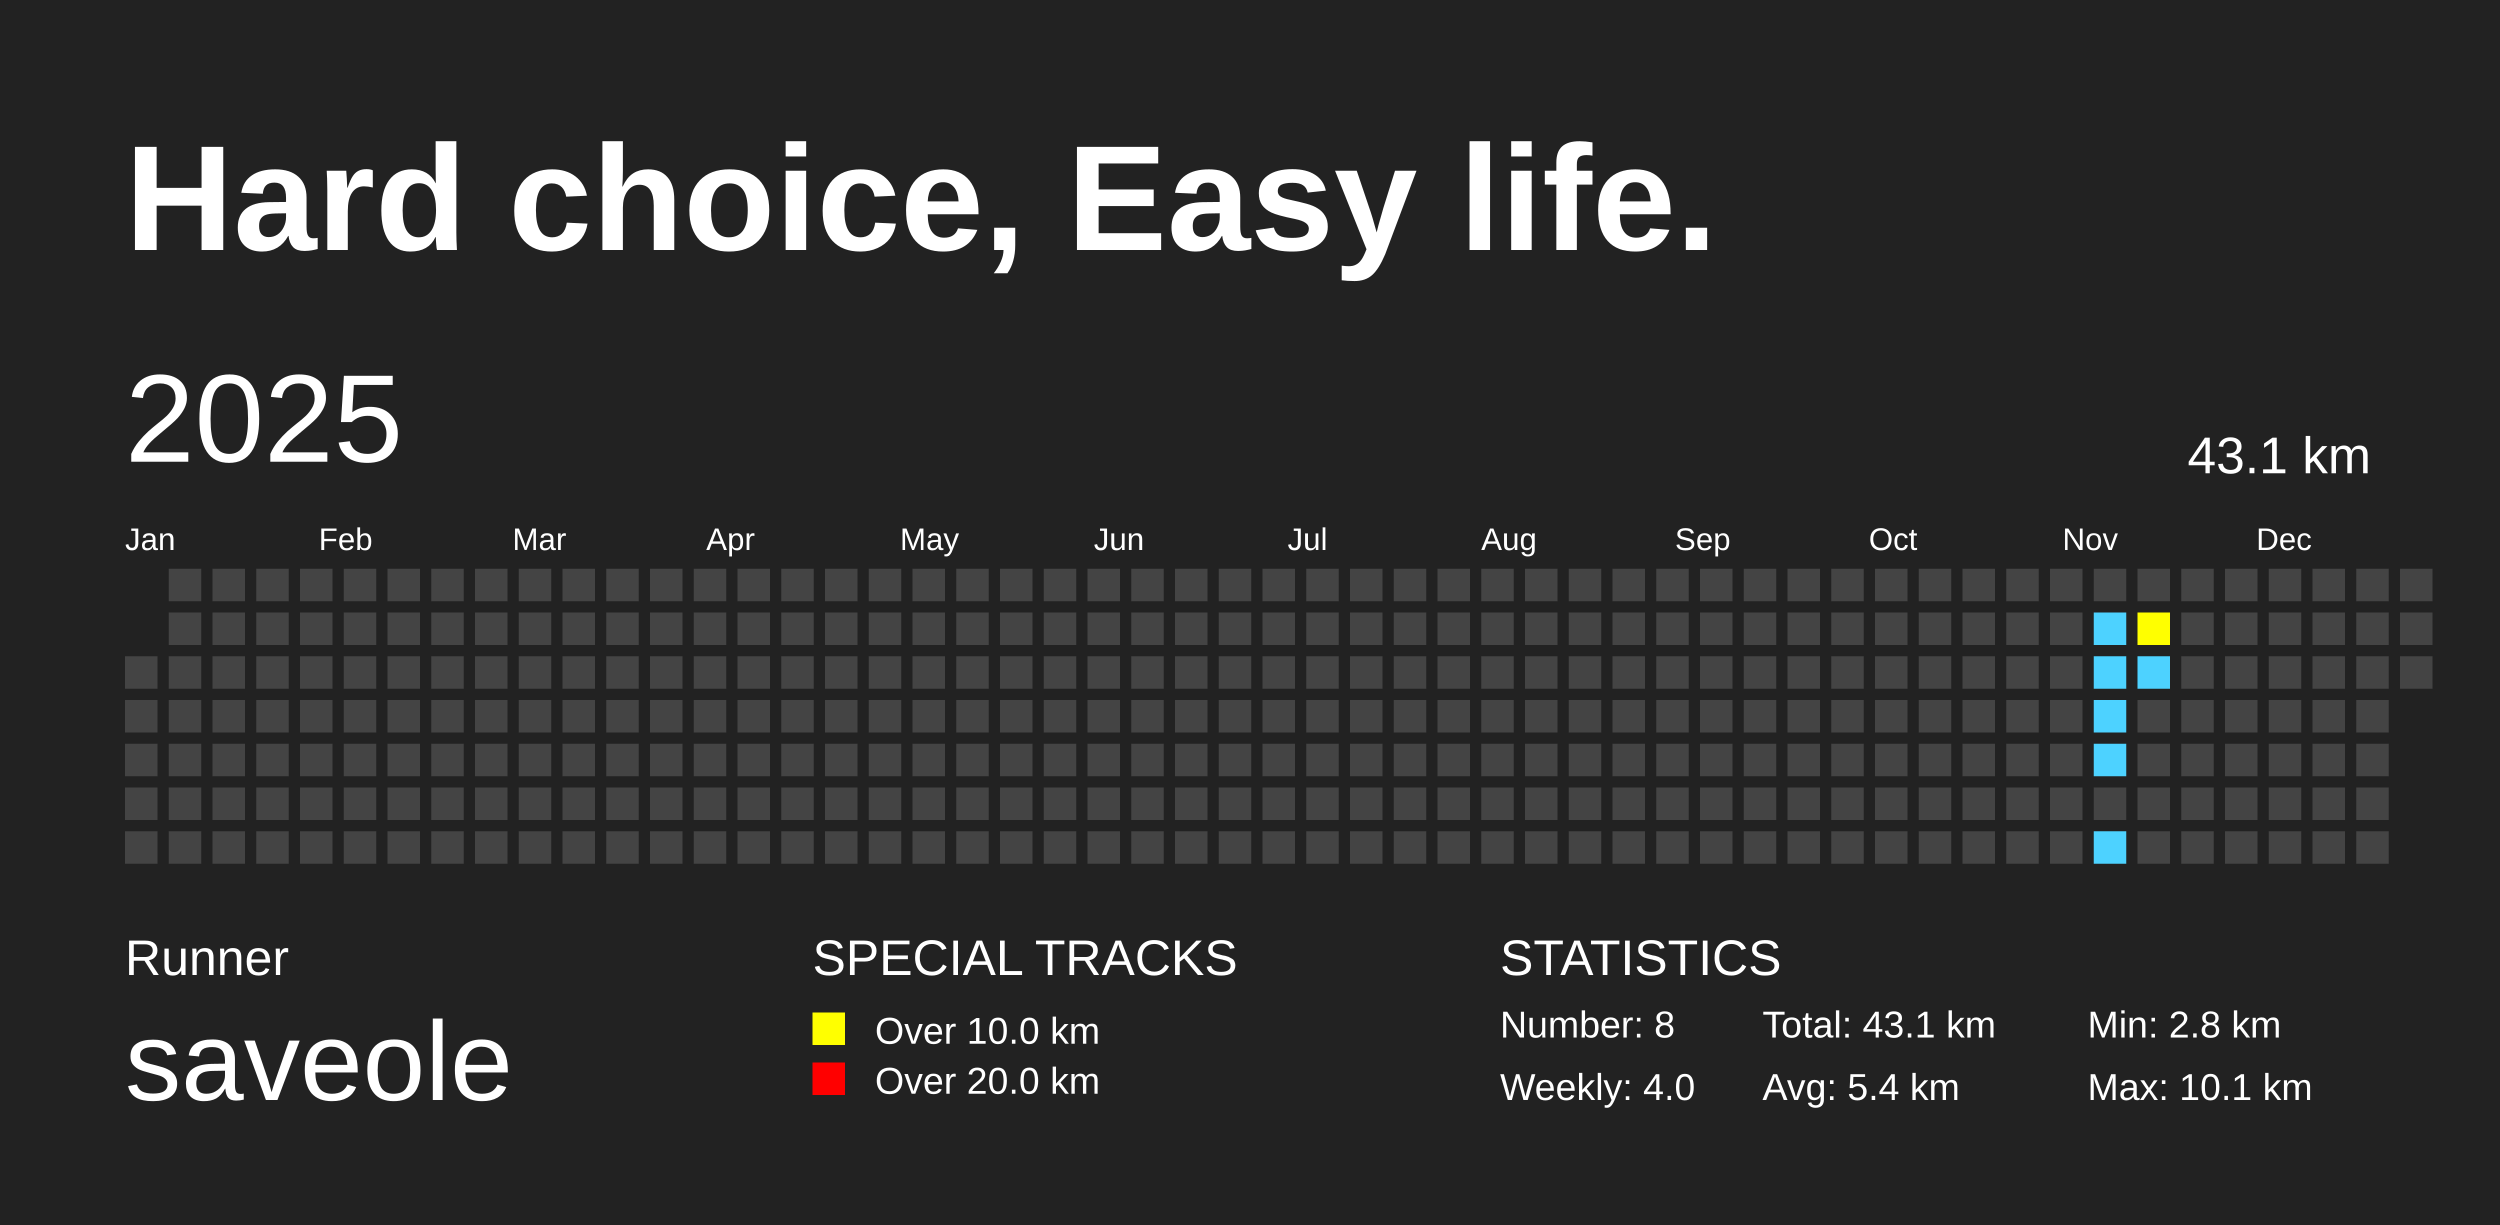
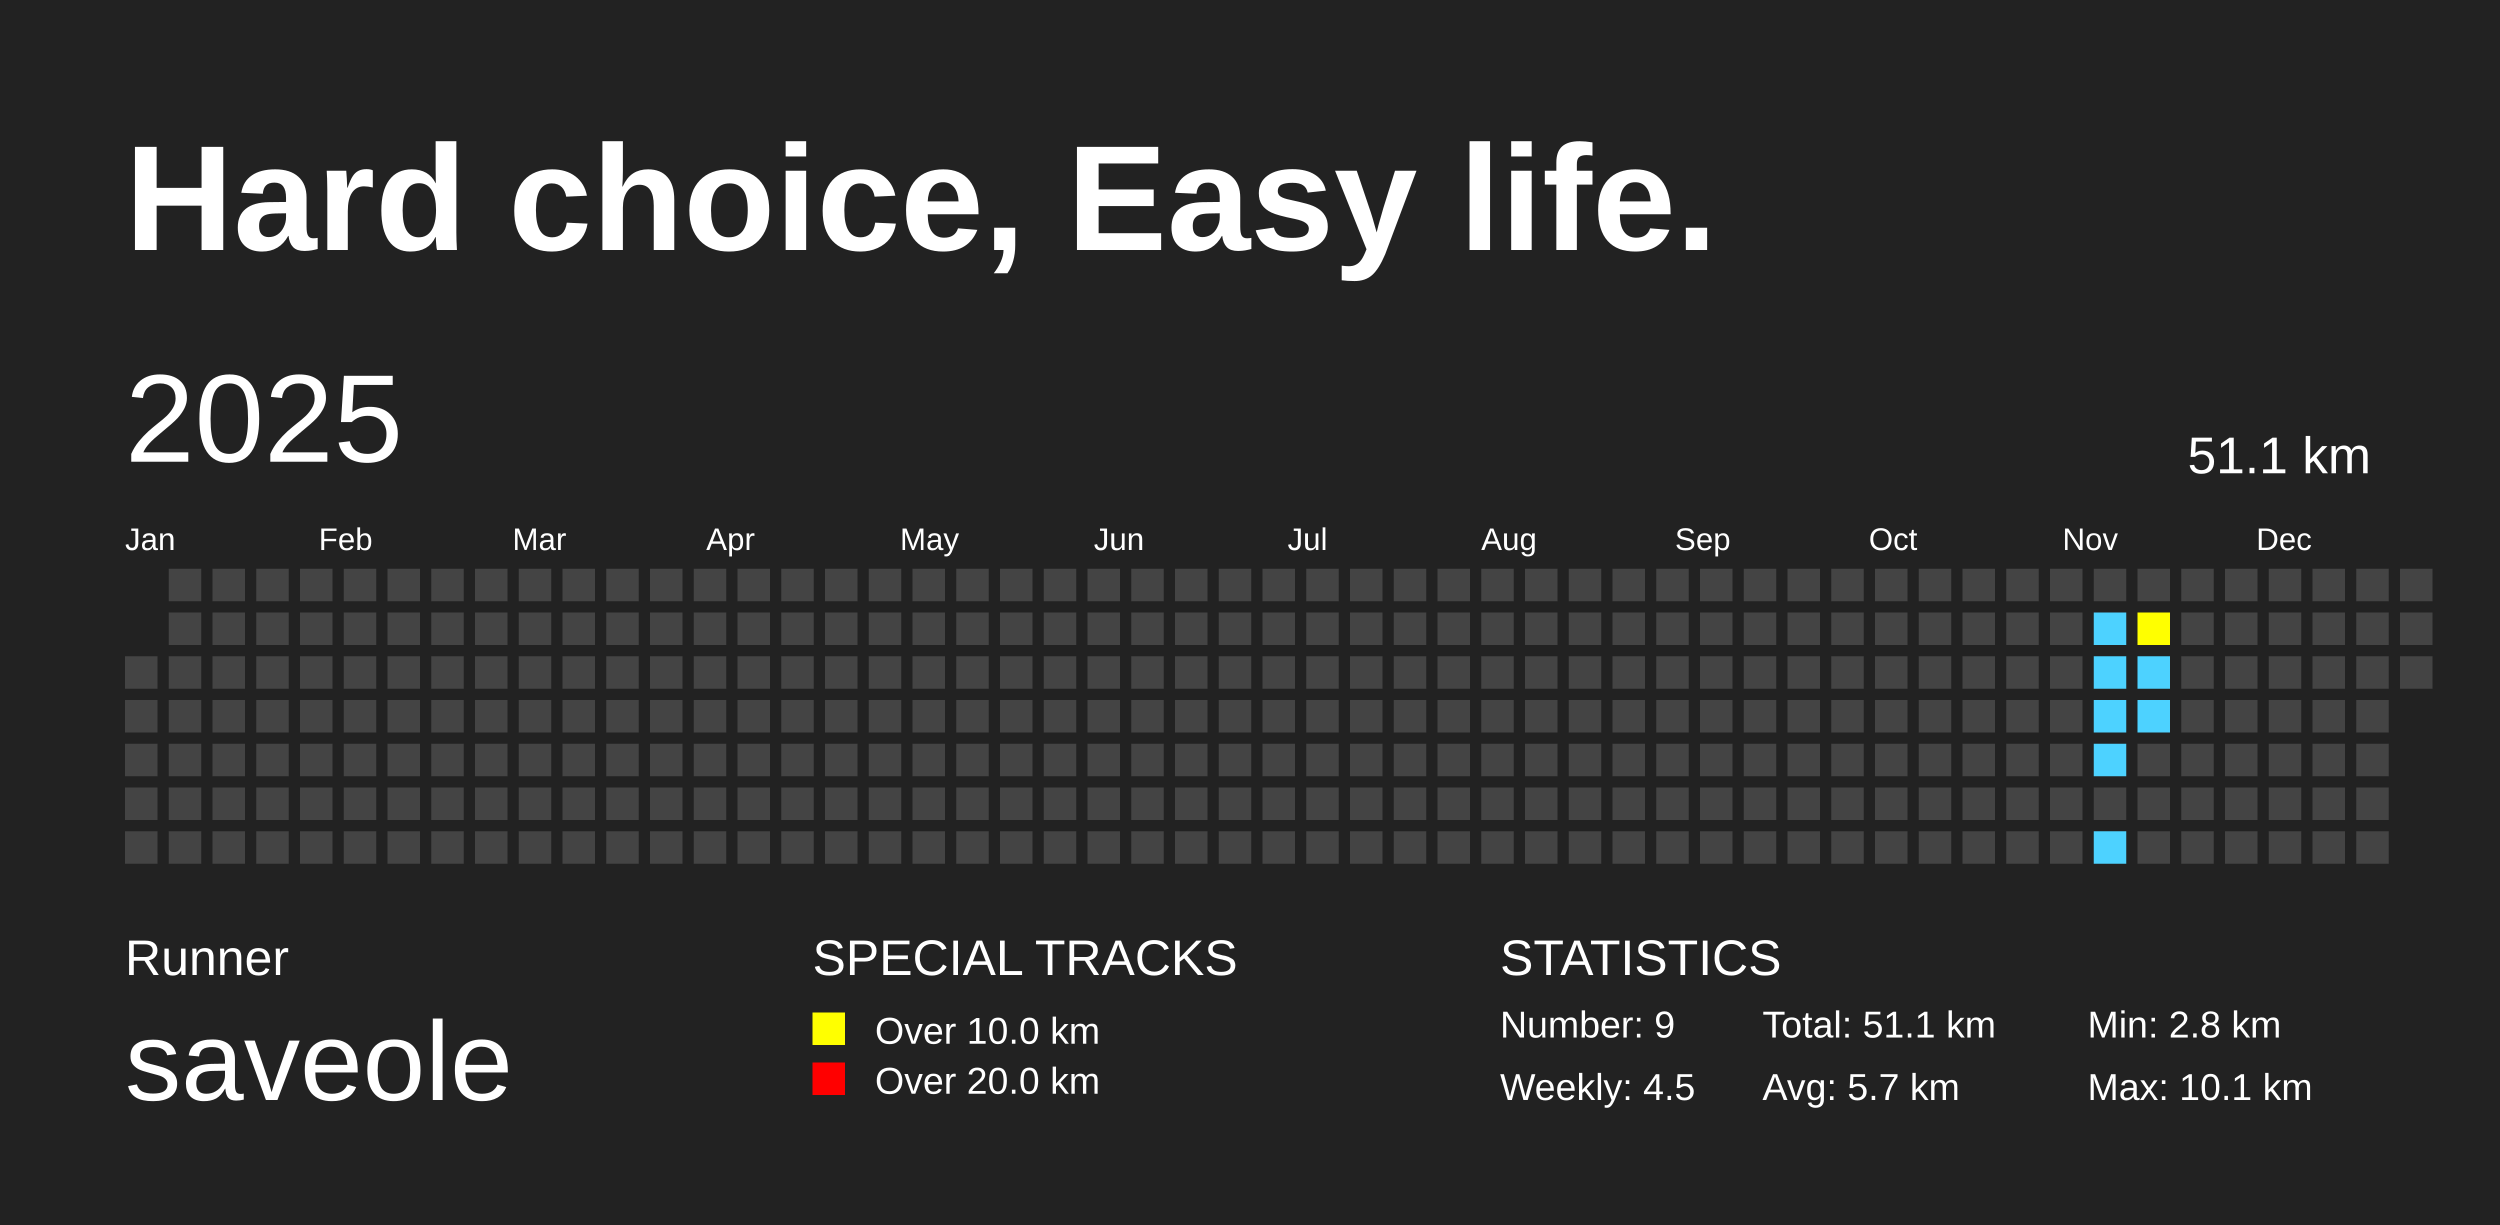
<svg xmlns="http://www.w3.org/2000/svg" baseProfile="full" height="98mm" version="1.1" viewBox="0,0,200,98" width="200mm">
  <defs />
  <rect fill="#222222" height="98" width="200" x="0" y="0" />
  <text fill="#FFFFFF" style="font-size:12px; font-family:Arial; font-weight:bold;" x="10" y="20">Hard choice, Easy life.</text>
  <text fill="#FFFFFF" style="font-size:4px; font-family:Arial" x="10" y="78">Runner</text>
  <text fill="#FFFFFF" style="font-size:9px; font-family:Arial" x="10" y="88">saveole</text>
  <text fill="#FFFFFF" style="font-size:4px; font-family:Arial" x="65" y="78">SPECIAL TRACKS</text>
  <rect fill="yellow" height="2.6" width="2.6" x="65" y="81" />
  <text fill="#FFFFFF" style="font-size:3px; font-family:Arial" x="70" y="83.5">Over 10.0 km</text>
  <rect fill="red" height="2.6" width="2.6" x="65" y="85" />
  <text fill="#FFFFFF" style="font-size:3px; font-family:Arial" x="70" y="87.5">Over 20.0 km</text>
  <text fill="#FFFFFF" style="font-size:4px; font-family:Arial" x="120" y="78">STATISTICS</text>
-   <text fill="#FFFFFF" style="font-size:3px; font-family:Arial" x="120" y="83">Number: 8</text>
-   <text fill="#FFFFFF" style="font-size:3px; font-family:Arial" x="120" y="88">Weekly: 4.0</text>
-   <text fill="#FFFFFF" style="font-size:3px; font-family:Arial" x="141" y="83">Total: 43.1 km</text>
-   <text fill="#FFFFFF" style="font-size:3px; font-family:Arial" x="141" y="88">Avg: 5.4 km</text>
+   <text fill="#FFFFFF" style="font-size:3px; font-family:Arial" x="120" y="83">Number: 9</text>
+   <text fill="#FFFFFF" style="font-size:3px; font-family:Arial" x="120" y="88">Weekly: 4.5</text>
+   <text fill="#FFFFFF" style="font-size:3px; font-family:Arial" x="141" y="83">Total: 51.1 km</text>
+   <text fill="#FFFFFF" style="font-size:3px; font-family:Arial" x="141" y="88">Avg: 5.7 km</text>
  <text fill="#FFFFFF" style="font-size:3px; font-family:Arial" x="167" y="83">Min: 2.8 km</text>
  <text fill="#FFFFFF" style="font-size:3px; font-family:Arial" x="167" y="88">Max: 10.1 km</text>
  <text dominant-baseline="hanging" fill="#FFFFFF" style="font-size:10.0px; font-family:Arial;" x="10" y="30">2025</text>
-   <text dominant-baseline="hanging" fill="#FFFFFF" style="font-size:4.125px; font-family:Arial;" x="175" y="35">43.1 km</text>
+   <text dominant-baseline="hanging" fill="#FFFFFF" style="font-size:4.125px; font-family:Arial;" x="175" y="35">51.1 km</text>
  <text fill="#FFFFFF" style="font-size:2.5px; font-family:Arial" x="10.0" y="44">Jan</text>
  <text fill="#FFFFFF" style="font-size:2.5px; font-family:Arial" x="25.5" y="44">Feb</text>
  <text fill="#FFFFFF" style="font-size:2.5px; font-family:Arial" x="41.0" y="44">Mar</text>
  <text fill="#FFFFFF" style="font-size:2.5px; font-family:Arial" x="56.5" y="44">Apr</text>
  <text fill="#FFFFFF" style="font-size:2.5px; font-family:Arial" x="72.0" y="44">May</text>
  <text fill="#FFFFFF" style="font-size:2.5px; font-family:Arial" x="87.5" y="44">Jun</text>
  <text fill="#FFFFFF" style="font-size:2.5px; font-family:Arial" x="103.0" y="44">Jul</text>
  <text fill="#FFFFFF" style="font-size:2.5px; font-family:Arial" x="118.5" y="44">Aug</text>
  <text fill="#FFFFFF" style="font-size:2.5px; font-family:Arial" x="134.0" y="44">Sep</text>
  <text fill="#FFFFFF" style="font-size:2.5px; font-family:Arial" x="149.5" y="44">Oct</text>
  <text fill="#FFFFFF" style="font-size:2.5px; font-family:Arial" x="165.0" y="44">Nov</text>
  <text fill="#FFFFFF" style="font-size:2.5px; font-family:Arial" x="180.5" y="44">Dec</text>
  <rect fill="#444444" height="2.6" width="2.6" x="10.0" y="52.5" />
  <rect fill="#444444" height="2.6" width="2.6" x="10.0" y="56.0" />
  <rect fill="#444444" height="2.6" width="2.6" x="10.0" y="59.5" />
  <rect fill="#444444" height="2.6" width="2.6" x="10.0" y="63.0" />
  <rect fill="#444444" height="2.6" width="2.6" x="10.0" y="66.5" />
  <rect fill="#444444" height="2.6" width="2.6" x="13.5" y="45.5" />
  <rect fill="#444444" height="2.6" width="2.6" x="13.5" y="49.0" />
  <rect fill="#444444" height="2.6" width="2.6" x="13.5" y="52.5" />
  <rect fill="#444444" height="2.6" width="2.6" x="13.5" y="56.0" />
  <rect fill="#444444" height="2.6" width="2.6" x="13.5" y="59.5" />
  <rect fill="#444444" height="2.6" width="2.6" x="13.5" y="63.0" />
  <rect fill="#444444" height="2.6" width="2.6" x="13.5" y="66.5" />
  <rect fill="#444444" height="2.6" width="2.6" x="17.0" y="45.5" />
  <rect fill="#444444" height="2.6" width="2.6" x="17.0" y="49.0" />
  <rect fill="#444444" height="2.6" width="2.6" x="17.0" y="52.5" />
  <rect fill="#444444" height="2.6" width="2.6" x="17.0" y="56.0" />
  <rect fill="#444444" height="2.6" width="2.6" x="17.0" y="59.5" />
  <rect fill="#444444" height="2.6" width="2.6" x="17.0" y="63.0" />
  <rect fill="#444444" height="2.6" width="2.6" x="17.0" y="66.5" />
  <rect fill="#444444" height="2.6" width="2.6" x="20.5" y="45.5" />
  <rect fill="#444444" height="2.6" width="2.6" x="20.5" y="49.0" />
  <rect fill="#444444" height="2.6" width="2.6" x="20.5" y="52.5" />
  <rect fill="#444444" height="2.6" width="2.6" x="20.5" y="56.0" />
  <rect fill="#444444" height="2.6" width="2.6" x="20.5" y="59.5" />
  <rect fill="#444444" height="2.6" width="2.6" x="20.5" y="63.0" />
  <rect fill="#444444" height="2.6" width="2.6" x="20.5" y="66.5" />
  <rect fill="#444444" height="2.6" width="2.6" x="24.0" y="45.5" />
  <rect fill="#444444" height="2.6" width="2.6" x="24.0" y="49.0" />
  <rect fill="#444444" height="2.6" width="2.6" x="24.0" y="52.5" />
  <rect fill="#444444" height="2.6" width="2.6" x="24.0" y="56.0" />
  <rect fill="#444444" height="2.6" width="2.6" x="24.0" y="59.5" />
  <rect fill="#444444" height="2.6" width="2.6" x="24.0" y="63.0" />
  <rect fill="#444444" height="2.6" width="2.6" x="24.0" y="66.5" />
  <rect fill="#444444" height="2.6" width="2.6" x="27.5" y="45.5" />
  <rect fill="#444444" height="2.6" width="2.6" x="27.5" y="49.0" />
  <rect fill="#444444" height="2.6" width="2.6" x="27.5" y="52.5" />
  <rect fill="#444444" height="2.6" width="2.6" x="27.5" y="56.0" />
  <rect fill="#444444" height="2.6" width="2.6" x="27.5" y="59.5" />
  <rect fill="#444444" height="2.6" width="2.6" x="27.5" y="63.0" />
  <rect fill="#444444" height="2.6" width="2.6" x="27.5" y="66.5" />
  <rect fill="#444444" height="2.6" width="2.6" x="31.0" y="45.5" />
  <rect fill="#444444" height="2.6" width="2.6" x="31.0" y="49.0" />
  <rect fill="#444444" height="2.6" width="2.6" x="31.0" y="52.5" />
  <rect fill="#444444" height="2.6" width="2.6" x="31.0" y="56.0" />
  <rect fill="#444444" height="2.6" width="2.6" x="31.0" y="59.5" />
  <rect fill="#444444" height="2.6" width="2.6" x="31.0" y="63.0" />
  <rect fill="#444444" height="2.6" width="2.6" x="31.0" y="66.5" />
  <rect fill="#444444" height="2.6" width="2.6" x="34.5" y="45.5" />
  <rect fill="#444444" height="2.6" width="2.6" x="34.5" y="49.0" />
  <rect fill="#444444" height="2.6" width="2.6" x="34.5" y="52.5" />
  <rect fill="#444444" height="2.6" width="2.6" x="34.5" y="56.0" />
  <rect fill="#444444" height="2.6" width="2.6" x="34.5" y="59.5" />
  <rect fill="#444444" height="2.6" width="2.6" x="34.5" y="63.0" />
  <rect fill="#444444" height="2.6" width="2.6" x="34.5" y="66.5" />
  <rect fill="#444444" height="2.6" width="2.6" x="38.0" y="45.5" />
  <rect fill="#444444" height="2.6" width="2.6" x="38.0" y="49.0" />
  <rect fill="#444444" height="2.6" width="2.6" x="38.0" y="52.5" />
  <rect fill="#444444" height="2.6" width="2.6" x="38.0" y="56.0" />
  <rect fill="#444444" height="2.6" width="2.6" x="38.0" y="59.5" />
  <rect fill="#444444" height="2.6" width="2.6" x="38.0" y="63.0" />
  <rect fill="#444444" height="2.6" width="2.6" x="38.0" y="66.5" />
  <rect fill="#444444" height="2.6" width="2.6" x="41.5" y="45.5" />
  <rect fill="#444444" height="2.6" width="2.6" x="41.5" y="49.0" />
  <rect fill="#444444" height="2.6" width="2.6" x="41.5" y="52.5" />
  <rect fill="#444444" height="2.6" width="2.6" x="41.5" y="56.0" />
  <rect fill="#444444" height="2.6" width="2.6" x="41.5" y="59.5" />
  <rect fill="#444444" height="2.6" width="2.6" x="41.5" y="63.0" />
  <rect fill="#444444" height="2.6" width="2.6" x="41.5" y="66.5" />
  <rect fill="#444444" height="2.6" width="2.6" x="45.0" y="45.5" />
  <rect fill="#444444" height="2.6" width="2.6" x="45.0" y="49.0" />
  <rect fill="#444444" height="2.6" width="2.6" x="45.0" y="52.5" />
  <rect fill="#444444" height="2.6" width="2.6" x="45.0" y="56.0" />
  <rect fill="#444444" height="2.6" width="2.6" x="45.0" y="59.5" />
  <rect fill="#444444" height="2.6" width="2.6" x="45.0" y="63.0" />
  <rect fill="#444444" height="2.6" width="2.6" x="45.0" y="66.5" />
  <rect fill="#444444" height="2.6" width="2.6" x="48.5" y="45.5" />
  <rect fill="#444444" height="2.6" width="2.6" x="48.5" y="49.0" />
  <rect fill="#444444" height="2.6" width="2.6" x="48.5" y="52.5" />
  <rect fill="#444444" height="2.6" width="2.6" x="48.5" y="56.0" />
  <rect fill="#444444" height="2.6" width="2.6" x="48.5" y="59.5" />
  <rect fill="#444444" height="2.6" width="2.6" x="48.5" y="63.0" />
  <rect fill="#444444" height="2.6" width="2.6" x="48.5" y="66.5" />
  <rect fill="#444444" height="2.6" width="2.6" x="52.0" y="45.5" />
  <rect fill="#444444" height="2.6" width="2.6" x="52.0" y="49.0" />
  <rect fill="#444444" height="2.6" width="2.6" x="52.0" y="52.5" />
  <rect fill="#444444" height="2.6" width="2.6" x="52.0" y="56.0" />
  <rect fill="#444444" height="2.6" width="2.6" x="52.0" y="59.5" />
  <rect fill="#444444" height="2.6" width="2.6" x="52.0" y="63.0" />
  <rect fill="#444444" height="2.6" width="2.6" x="52.0" y="66.5" />
  <rect fill="#444444" height="2.6" width="2.6" x="55.5" y="45.5" />
  <rect fill="#444444" height="2.6" width="2.6" x="55.5" y="49.0" />
  <rect fill="#444444" height="2.6" width="2.6" x="55.5" y="52.5" />
  <rect fill="#444444" height="2.6" width="2.6" x="55.5" y="56.0" />
  <rect fill="#444444" height="2.6" width="2.6" x="55.5" y="59.5" />
  <rect fill="#444444" height="2.6" width="2.6" x="55.5" y="63.0" />
  <rect fill="#444444" height="2.6" width="2.6" x="55.5" y="66.5" />
  <rect fill="#444444" height="2.6" width="2.6" x="59.0" y="45.5" />
  <rect fill="#444444" height="2.6" width="2.6" x="59.0" y="49.0" />
  <rect fill="#444444" height="2.6" width="2.6" x="59.0" y="52.5" />
  <rect fill="#444444" height="2.6" width="2.6" x="59.0" y="56.0" />
  <rect fill="#444444" height="2.6" width="2.6" x="59.0" y="59.5" />
  <rect fill="#444444" height="2.6" width="2.6" x="59.0" y="63.0" />
  <rect fill="#444444" height="2.6" width="2.6" x="59.0" y="66.5" />
  <rect fill="#444444" height="2.6" width="2.6" x="62.5" y="45.5" />
  <rect fill="#444444" height="2.6" width="2.6" x="62.5" y="49.0" />
  <rect fill="#444444" height="2.6" width="2.6" x="62.5" y="52.5" />
  <rect fill="#444444" height="2.6" width="2.6" x="62.5" y="56.0" />
  <rect fill="#444444" height="2.6" width="2.6" x="62.5" y="59.5" />
  <rect fill="#444444" height="2.6" width="2.6" x="62.5" y="63.0" />
  <rect fill="#444444" height="2.6" width="2.6" x="62.5" y="66.5" />
  <rect fill="#444444" height="2.6" width="2.6" x="66.0" y="45.5" />
  <rect fill="#444444" height="2.6" width="2.6" x="66.0" y="49.0" />
  <rect fill="#444444" height="2.6" width="2.6" x="66.0" y="52.5" />
  <rect fill="#444444" height="2.6" width="2.6" x="66.0" y="56.0" />
  <rect fill="#444444" height="2.6" width="2.6" x="66.0" y="59.5" />
  <rect fill="#444444" height="2.6" width="2.6" x="66.0" y="63.0" />
  <rect fill="#444444" height="2.6" width="2.6" x="66.0" y="66.5" />
  <rect fill="#444444" height="2.6" width="2.6" x="69.5" y="45.5" />
  <rect fill="#444444" height="2.6" width="2.6" x="69.5" y="49.0" />
  <rect fill="#444444" height="2.6" width="2.6" x="69.5" y="52.5" />
  <rect fill="#444444" height="2.6" width="2.6" x="69.5" y="56.0" />
  <rect fill="#444444" height="2.6" width="2.6" x="69.5" y="59.5" />
  <rect fill="#444444" height="2.6" width="2.6" x="69.5" y="63.0" />
  <rect fill="#444444" height="2.6" width="2.6" x="69.5" y="66.5" />
  <rect fill="#444444" height="2.6" width="2.6" x="73.0" y="45.5" />
  <rect fill="#444444" height="2.6" width="2.6" x="73.0" y="49.0" />
  <rect fill="#444444" height="2.6" width="2.6" x="73.0" y="52.5" />
  <rect fill="#444444" height="2.6" width="2.6" x="73.0" y="56.0" />
  <rect fill="#444444" height="2.6" width="2.6" x="73.0" y="59.5" />
  <rect fill="#444444" height="2.6" width="2.6" x="73.0" y="63.0" />
  <rect fill="#444444" height="2.6" width="2.6" x="73.0" y="66.5" />
  <rect fill="#444444" height="2.6" width="2.6" x="76.5" y="45.5" />
  <rect fill="#444444" height="2.6" width="2.6" x="76.5" y="49.0" />
  <rect fill="#444444" height="2.6" width="2.6" x="76.5" y="52.5" />
  <rect fill="#444444" height="2.6" width="2.6" x="76.5" y="56.0" />
  <rect fill="#444444" height="2.6" width="2.6" x="76.5" y="59.5" />
  <rect fill="#444444" height="2.6" width="2.6" x="76.5" y="63.0" />
  <rect fill="#444444" height="2.6" width="2.6" x="76.5" y="66.5" />
  <rect fill="#444444" height="2.6" width="2.6" x="80.0" y="45.5" />
  <rect fill="#444444" height="2.6" width="2.6" x="80.0" y="49.0" />
  <rect fill="#444444" height="2.6" width="2.6" x="80.0" y="52.5" />
  <rect fill="#444444" height="2.6" width="2.6" x="80.0" y="56.0" />
  <rect fill="#444444" height="2.6" width="2.6" x="80.0" y="59.5" />
  <rect fill="#444444" height="2.6" width="2.6" x="80.0" y="63.0" />
  <rect fill="#444444" height="2.6" width="2.6" x="80.0" y="66.5" />
  <rect fill="#444444" height="2.6" width="2.6" x="83.5" y="45.5" />
  <rect fill="#444444" height="2.6" width="2.6" x="83.5" y="49.0" />
  <rect fill="#444444" height="2.6" width="2.6" x="83.5" y="52.5" />
  <rect fill="#444444" height="2.6" width="2.6" x="83.5" y="56.0" />
  <rect fill="#444444" height="2.6" width="2.6" x="83.5" y="59.5" />
  <rect fill="#444444" height="2.6" width="2.6" x="83.5" y="63.0" />
  <rect fill="#444444" height="2.6" width="2.6" x="83.5" y="66.5" />
  <rect fill="#444444" height="2.6" width="2.6" x="87.0" y="45.5" />
  <rect fill="#444444" height="2.6" width="2.6" x="87.0" y="49.0" />
  <rect fill="#444444" height="2.6" width="2.6" x="87.0" y="52.5" />
  <rect fill="#444444" height="2.6" width="2.6" x="87.0" y="56.0" />
  <rect fill="#444444" height="2.6" width="2.6" x="87.0" y="59.5" />
  <rect fill="#444444" height="2.6" width="2.6" x="87.0" y="63.0" />
  <rect fill="#444444" height="2.6" width="2.6" x="87.0" y="66.5" />
  <rect fill="#444444" height="2.6" width="2.6" x="90.5" y="45.5" />
  <rect fill="#444444" height="2.6" width="2.6" x="90.5" y="49.0" />
  <rect fill="#444444" height="2.6" width="2.6" x="90.5" y="52.5" />
  <rect fill="#444444" height="2.6" width="2.6" x="90.5" y="56.0" />
  <rect fill="#444444" height="2.6" width="2.6" x="90.5" y="59.5" />
  <rect fill="#444444" height="2.6" width="2.6" x="90.5" y="63.0" />
  <rect fill="#444444" height="2.6" width="2.6" x="90.5" y="66.5" />
  <rect fill="#444444" height="2.6" width="2.6" x="94.0" y="45.5" />
  <rect fill="#444444" height="2.6" width="2.6" x="94.0" y="49.0" />
  <rect fill="#444444" height="2.6" width="2.6" x="94.0" y="52.5" />
  <rect fill="#444444" height="2.6" width="2.6" x="94.0" y="56.0" />
  <rect fill="#444444" height="2.6" width="2.6" x="94.0" y="59.5" />
  <rect fill="#444444" height="2.6" width="2.6" x="94.0" y="63.0" />
  <rect fill="#444444" height="2.6" width="2.6" x="94.0" y="66.5" />
  <rect fill="#444444" height="2.6" width="2.6" x="97.5" y="45.5" />
  <rect fill="#444444" height="2.6" width="2.6" x="97.5" y="49.0" />
  <rect fill="#444444" height="2.6" width="2.6" x="97.5" y="52.5" />
  <rect fill="#444444" height="2.6" width="2.6" x="97.5" y="56.0" />
  <rect fill="#444444" height="2.6" width="2.6" x="97.5" y="59.5" />
  <rect fill="#444444" height="2.6" width="2.6" x="97.5" y="63.0" />
  <rect fill="#444444" height="2.6" width="2.6" x="97.5" y="66.5" />
  <rect fill="#444444" height="2.6" width="2.6" x="101.0" y="45.5" />
  <rect fill="#444444" height="2.6" width="2.6" x="101.0" y="49.0" />
  <rect fill="#444444" height="2.6" width="2.6" x="101.0" y="52.5" />
  <rect fill="#444444" height="2.6" width="2.6" x="101.0" y="56.0" />
  <rect fill="#444444" height="2.6" width="2.6" x="101.0" y="59.5" />
  <rect fill="#444444" height="2.6" width="2.6" x="101.0" y="63.0" />
  <rect fill="#444444" height="2.6" width="2.6" x="101.0" y="66.5" />
  <rect fill="#444444" height="2.6" width="2.6" x="104.5" y="45.5" />
  <rect fill="#444444" height="2.6" width="2.6" x="104.5" y="49.0" />
  <rect fill="#444444" height="2.6" width="2.6" x="104.5" y="52.5" />
  <rect fill="#444444" height="2.6" width="2.6" x="104.5" y="56.0" />
  <rect fill="#444444" height="2.6" width="2.6" x="104.5" y="59.5" />
  <rect fill="#444444" height="2.6" width="2.6" x="104.5" y="63.0" />
  <rect fill="#444444" height="2.6" width="2.6" x="104.5" y="66.5" />
  <rect fill="#444444" height="2.6" width="2.6" x="108.0" y="45.5" />
  <rect fill="#444444" height="2.6" width="2.6" x="108.0" y="49.0" />
  <rect fill="#444444" height="2.6" width="2.6" x="108.0" y="52.5" />
  <rect fill="#444444" height="2.6" width="2.6" x="108.0" y="56.0" />
  <rect fill="#444444" height="2.6" width="2.6" x="108.0" y="59.5" />
  <rect fill="#444444" height="2.6" width="2.6" x="108.0" y="63.0" />
  <rect fill="#444444" height="2.6" width="2.6" x="108.0" y="66.5" />
  <rect fill="#444444" height="2.6" width="2.6" x="111.5" y="45.5" />
  <rect fill="#444444" height="2.6" width="2.6" x="111.5" y="49.0" />
  <rect fill="#444444" height="2.6" width="2.6" x="111.5" y="52.5" />
  <rect fill="#444444" height="2.6" width="2.6" x="111.5" y="56.0" />
  <rect fill="#444444" height="2.6" width="2.6" x="111.5" y="59.5" />
  <rect fill="#444444" height="2.6" width="2.6" x="111.5" y="63.0" />
  <rect fill="#444444" height="2.6" width="2.6" x="111.5" y="66.5" />
  <rect fill="#444444" height="2.6" width="2.6" x="115.0" y="45.5" />
  <rect fill="#444444" height="2.6" width="2.6" x="115.0" y="49.0" />
  <rect fill="#444444" height="2.6" width="2.6" x="115.0" y="52.5" />
  <rect fill="#444444" height="2.6" width="2.6" x="115.0" y="56.0" />
  <rect fill="#444444" height="2.6" width="2.6" x="115.0" y="59.5" />
  <rect fill="#444444" height="2.6" width="2.6" x="115.0" y="63.0" />
  <rect fill="#444444" height="2.6" width="2.6" x="115.0" y="66.5" />
  <rect fill="#444444" height="2.6" width="2.6" x="118.5" y="45.5" />
  <rect fill="#444444" height="2.6" width="2.6" x="118.5" y="49.0" />
  <rect fill="#444444" height="2.6" width="2.6" x="118.5" y="52.5" />
  <rect fill="#444444" height="2.6" width="2.6" x="118.5" y="56.0" />
  <rect fill="#444444" height="2.6" width="2.6" x="118.5" y="59.5" />
  <rect fill="#444444" height="2.6" width="2.6" x="118.5" y="63.0" />
  <rect fill="#444444" height="2.6" width="2.6" x="118.5" y="66.5" />
  <rect fill="#444444" height="2.6" width="2.6" x="122.0" y="45.5" />
  <rect fill="#444444" height="2.6" width="2.6" x="122.0" y="49.0" />
  <rect fill="#444444" height="2.6" width="2.6" x="122.0" y="52.5" />
  <rect fill="#444444" height="2.6" width="2.6" x="122.0" y="56.0" />
  <rect fill="#444444" height="2.6" width="2.6" x="122.0" y="59.5" />
  <rect fill="#444444" height="2.6" width="2.6" x="122.0" y="63.0" />
  <rect fill="#444444" height="2.6" width="2.6" x="122.0" y="66.5" />
  <rect fill="#444444" height="2.6" width="2.6" x="125.5" y="45.5" />
  <rect fill="#444444" height="2.6" width="2.6" x="125.5" y="49.0" />
  <rect fill="#444444" height="2.6" width="2.6" x="125.5" y="52.5" />
  <rect fill="#444444" height="2.6" width="2.6" x="125.5" y="56.0" />
  <rect fill="#444444" height="2.6" width="2.6" x="125.5" y="59.5" />
  <rect fill="#444444" height="2.6" width="2.6" x="125.5" y="63.0" />
  <rect fill="#444444" height="2.6" width="2.6" x="125.5" y="66.5" />
  <rect fill="#444444" height="2.6" width="2.6" x="129.0" y="45.5" />
  <rect fill="#444444" height="2.6" width="2.6" x="129.0" y="49.0" />
  <rect fill="#444444" height="2.6" width="2.6" x="129.0" y="52.5" />
  <rect fill="#444444" height="2.6" width="2.6" x="129.0" y="56.0" />
  <rect fill="#444444" height="2.6" width="2.6" x="129.0" y="59.5" />
  <rect fill="#444444" height="2.6" width="2.6" x="129.0" y="63.0" />
  <rect fill="#444444" height="2.6" width="2.6" x="129.0" y="66.5" />
  <rect fill="#444444" height="2.6" width="2.6" x="132.5" y="45.5" />
  <rect fill="#444444" height="2.6" width="2.6" x="132.5" y="49.0" />
  <rect fill="#444444" height="2.6" width="2.6" x="132.5" y="52.5" />
  <rect fill="#444444" height="2.6" width="2.6" x="132.5" y="56.0" />
  <rect fill="#444444" height="2.6" width="2.6" x="132.5" y="59.5" />
  <rect fill="#444444" height="2.6" width="2.6" x="132.5" y="63.0" />
  <rect fill="#444444" height="2.6" width="2.6" x="132.5" y="66.5" />
  <rect fill="#444444" height="2.6" width="2.6" x="136.0" y="45.5" />
  <rect fill="#444444" height="2.6" width="2.6" x="136.0" y="49.0" />
  <rect fill="#444444" height="2.6" width="2.6" x="136.0" y="52.5" />
  <rect fill="#444444" height="2.6" width="2.6" x="136.0" y="56.0" />
  <rect fill="#444444" height="2.6" width="2.6" x="136.0" y="59.5" />
  <rect fill="#444444" height="2.6" width="2.6" x="136.0" y="63.0" />
  <rect fill="#444444" height="2.6" width="2.6" x="136.0" y="66.5" />
  <rect fill="#444444" height="2.6" width="2.6" x="139.5" y="45.5" />
  <rect fill="#444444" height="2.6" width="2.6" x="139.5" y="49.0" />
  <rect fill="#444444" height="2.6" width="2.6" x="139.5" y="52.5" />
  <rect fill="#444444" height="2.6" width="2.6" x="139.5" y="56.0" />
  <rect fill="#444444" height="2.6" width="2.6" x="139.5" y="59.5" />
  <rect fill="#444444" height="2.6" width="2.6" x="139.5" y="63.0" />
  <rect fill="#444444" height="2.6" width="2.6" x="139.5" y="66.5" />
  <rect fill="#444444" height="2.6" width="2.6" x="143.0" y="45.5" />
  <rect fill="#444444" height="2.6" width="2.6" x="143.0" y="49.0" />
  <rect fill="#444444" height="2.6" width="2.6" x="143.0" y="52.5" />
  <rect fill="#444444" height="2.6" width="2.6" x="143.0" y="56.0" />
  <rect fill="#444444" height="2.6" width="2.6" x="143.0" y="59.5" />
  <rect fill="#444444" height="2.6" width="2.6" x="143.0" y="63.0" />
  <rect fill="#444444" height="2.6" width="2.6" x="143.0" y="66.5" />
  <rect fill="#444444" height="2.6" width="2.6" x="146.5" y="45.5" />
  <rect fill="#444444" height="2.6" width="2.6" x="146.5" y="49.0" />
  <rect fill="#444444" height="2.6" width="2.6" x="146.5" y="52.5" />
  <rect fill="#444444" height="2.6" width="2.6" x="146.5" y="56.0" />
  <rect fill="#444444" height="2.6" width="2.6" x="146.5" y="59.5" />
  <rect fill="#444444" height="2.6" width="2.6" x="146.5" y="63.0" />
  <rect fill="#444444" height="2.6" width="2.6" x="146.5" y="66.5" />
  <rect fill="#444444" height="2.6" width="2.6" x="150.0" y="45.5" />
  <rect fill="#444444" height="2.6" width="2.6" x="150.0" y="49.0" />
  <rect fill="#444444" height="2.6" width="2.6" x="150.0" y="52.5" />
  <rect fill="#444444" height="2.6" width="2.6" x="150.0" y="56.0" />
  <rect fill="#444444" height="2.6" width="2.6" x="150.0" y="59.5" />
  <rect fill="#444444" height="2.6" width="2.6" x="150.0" y="63.0" />
  <rect fill="#444444" height="2.6" width="2.6" x="150.0" y="66.5" />
  <rect fill="#444444" height="2.6" width="2.6" x="153.5" y="45.5" />
  <rect fill="#444444" height="2.6" width="2.6" x="153.5" y="49.0" />
  <rect fill="#444444" height="2.6" width="2.6" x="153.5" y="52.5" />
  <rect fill="#444444" height="2.6" width="2.6" x="153.5" y="56.0" />
  <rect fill="#444444" height="2.6" width="2.6" x="153.5" y="59.5" />
  <rect fill="#444444" height="2.6" width="2.6" x="153.5" y="63.0" />
  <rect fill="#444444" height="2.6" width="2.6" x="153.5" y="66.5" />
  <rect fill="#444444" height="2.6" width="2.6" x="157.0" y="45.5" />
  <rect fill="#444444" height="2.6" width="2.6" x="157.0" y="49.0" />
  <rect fill="#444444" height="2.6" width="2.6" x="157.0" y="52.5" />
  <rect fill="#444444" height="2.6" width="2.6" x="157.0" y="56.0" />
  <rect fill="#444444" height="2.6" width="2.6" x="157.0" y="59.5" />
  <rect fill="#444444" height="2.6" width="2.6" x="157.0" y="63.0" />
  <rect fill="#444444" height="2.6" width="2.6" x="157.0" y="66.5" />
  <rect fill="#444444" height="2.6" width="2.6" x="160.5" y="45.5" />
  <rect fill="#444444" height="2.6" width="2.6" x="160.5" y="49.0" />
  <rect fill="#444444" height="2.6" width="2.6" x="160.5" y="52.5" />
  <rect fill="#444444" height="2.6" width="2.6" x="160.5" y="56.0" />
  <rect fill="#444444" height="2.6" width="2.6" x="160.5" y="59.5" />
  <rect fill="#444444" height="2.6" width="2.6" x="160.5" y="63.0" />
  <rect fill="#444444" height="2.6" width="2.6" x="160.5" y="66.5" />
  <rect fill="#444444" height="2.6" width="2.6" x="164.0" y="45.5" />
  <rect fill="#444444" height="2.6" width="2.6" x="164.0" y="49.0" />
  <rect fill="#444444" height="2.6" width="2.6" x="164.0" y="52.5" />
  <rect fill="#444444" height="2.6" width="2.6" x="164.0" y="56.0" />
  <rect fill="#444444" height="2.6" width="2.6" x="164.0" y="59.5" />
  <rect fill="#444444" height="2.6" width="2.6" x="164.0" y="63.0" />
  <rect fill="#444444" height="2.6" width="2.6" x="164.0" y="66.5" />
  <rect fill="#444444" height="2.6" width="2.6" x="167.5" y="45.5" />
  <rect fill="#4DD2FF" height="2.6" width="2.6" x="167.5" y="49.0" />
  <rect fill="#4DD2FF" height="2.6" width="2.6" x="167.5" y="52.5" />
  <rect fill="#4DD2FF" height="2.6" width="2.6" x="167.5" y="56.0" />
  <rect fill="#4DD2FF" height="2.6" width="2.6" x="167.5" y="59.5" />
  <rect fill="#444444" height="2.6" width="2.6" x="167.5" y="63.0" />
  <rect fill="#4DD2FF" height="2.6" width="2.6" x="167.5" y="66.5" />
  <rect fill="#444444" height="2.6" width="2.6" x="171.0" y="45.5" />
  <rect fill="yellow" height="2.6" width="2.6" x="171.0" y="49.0" />
  <rect fill="#4DD2FF" height="2.6" width="2.6" x="171.0" y="52.5" />
-   <rect fill="#444444" height="2.6" width="2.6" x="171.0" y="56.0" />
+   <rect fill="#4DD2FF" height="2.6" width="2.6" x="171.0" y="56.0" />
  <rect fill="#444444" height="2.6" width="2.6" x="171.0" y="59.5" />
  <rect fill="#444444" height="2.6" width="2.6" x="171.0" y="63.0" />
  <rect fill="#444444" height="2.6" width="2.6" x="171.0" y="66.5" />
  <rect fill="#444444" height="2.6" width="2.6" x="174.5" y="45.5" />
  <rect fill="#444444" height="2.6" width="2.6" x="174.5" y="49.0" />
  <rect fill="#444444" height="2.6" width="2.6" x="174.5" y="52.5" />
  <rect fill="#444444" height="2.6" width="2.6" x="174.5" y="56.0" />
  <rect fill="#444444" height="2.6" width="2.6" x="174.5" y="59.5" />
  <rect fill="#444444" height="2.6" width="2.6" x="174.5" y="63.0" />
  <rect fill="#444444" height="2.6" width="2.6" x="174.5" y="66.5" />
  <rect fill="#444444" height="2.6" width="2.6" x="178.0" y="45.5" />
  <rect fill="#444444" height="2.6" width="2.6" x="178.0" y="49.0" />
  <rect fill="#444444" height="2.6" width="2.6" x="178.0" y="52.5" />
  <rect fill="#444444" height="2.6" width="2.6" x="178.0" y="56.0" />
  <rect fill="#444444" height="2.6" width="2.6" x="178.0" y="59.5" />
  <rect fill="#444444" height="2.6" width="2.6" x="178.0" y="63.0" />
  <rect fill="#444444" height="2.6" width="2.6" x="178.0" y="66.5" />
  <rect fill="#444444" height="2.6" width="2.6" x="181.5" y="45.5" />
  <rect fill="#444444" height="2.6" width="2.6" x="181.5" y="49.0" />
  <rect fill="#444444" height="2.6" width="2.6" x="181.5" y="52.5" />
  <rect fill="#444444" height="2.6" width="2.6" x="181.5" y="56.0" />
  <rect fill="#444444" height="2.6" width="2.6" x="181.5" y="59.5" />
  <rect fill="#444444" height="2.6" width="2.6" x="181.5" y="63.0" />
  <rect fill="#444444" height="2.6" width="2.6" x="181.5" y="66.5" />
  <rect fill="#444444" height="2.6" width="2.6" x="185.0" y="45.5" />
  <rect fill="#444444" height="2.6" width="2.6" x="185.0" y="49.0" />
  <rect fill="#444444" height="2.6" width="2.6" x="185.0" y="52.5" />
  <rect fill="#444444" height="2.6" width="2.6" x="185.0" y="56.0" />
  <rect fill="#444444" height="2.6" width="2.6" x="185.0" y="59.5" />
  <rect fill="#444444" height="2.6" width="2.6" x="185.0" y="63.0" />
  <rect fill="#444444" height="2.6" width="2.6" x="185.0" y="66.5" />
  <rect fill="#444444" height="2.6" width="2.6" x="188.5" y="45.5" />
  <rect fill="#444444" height="2.6" width="2.6" x="188.5" y="49.0" />
  <rect fill="#444444" height="2.6" width="2.6" x="188.5" y="52.5" />
  <rect fill="#444444" height="2.6" width="2.6" x="188.5" y="56.0" />
  <rect fill="#444444" height="2.6" width="2.6" x="188.5" y="59.5" />
  <rect fill="#444444" height="2.6" width="2.6" x="188.5" y="63.0" />
  <rect fill="#444444" height="2.6" width="2.6" x="188.5" y="66.5" />
  <rect fill="#444444" height="2.6" width="2.6" x="192.0" y="45.5" />
  <rect fill="#444444" height="2.6" width="2.6" x="192.0" y="49.0" />
  <rect fill="#444444" height="2.6" width="2.6" x="192.0" y="52.5" />
</svg>
